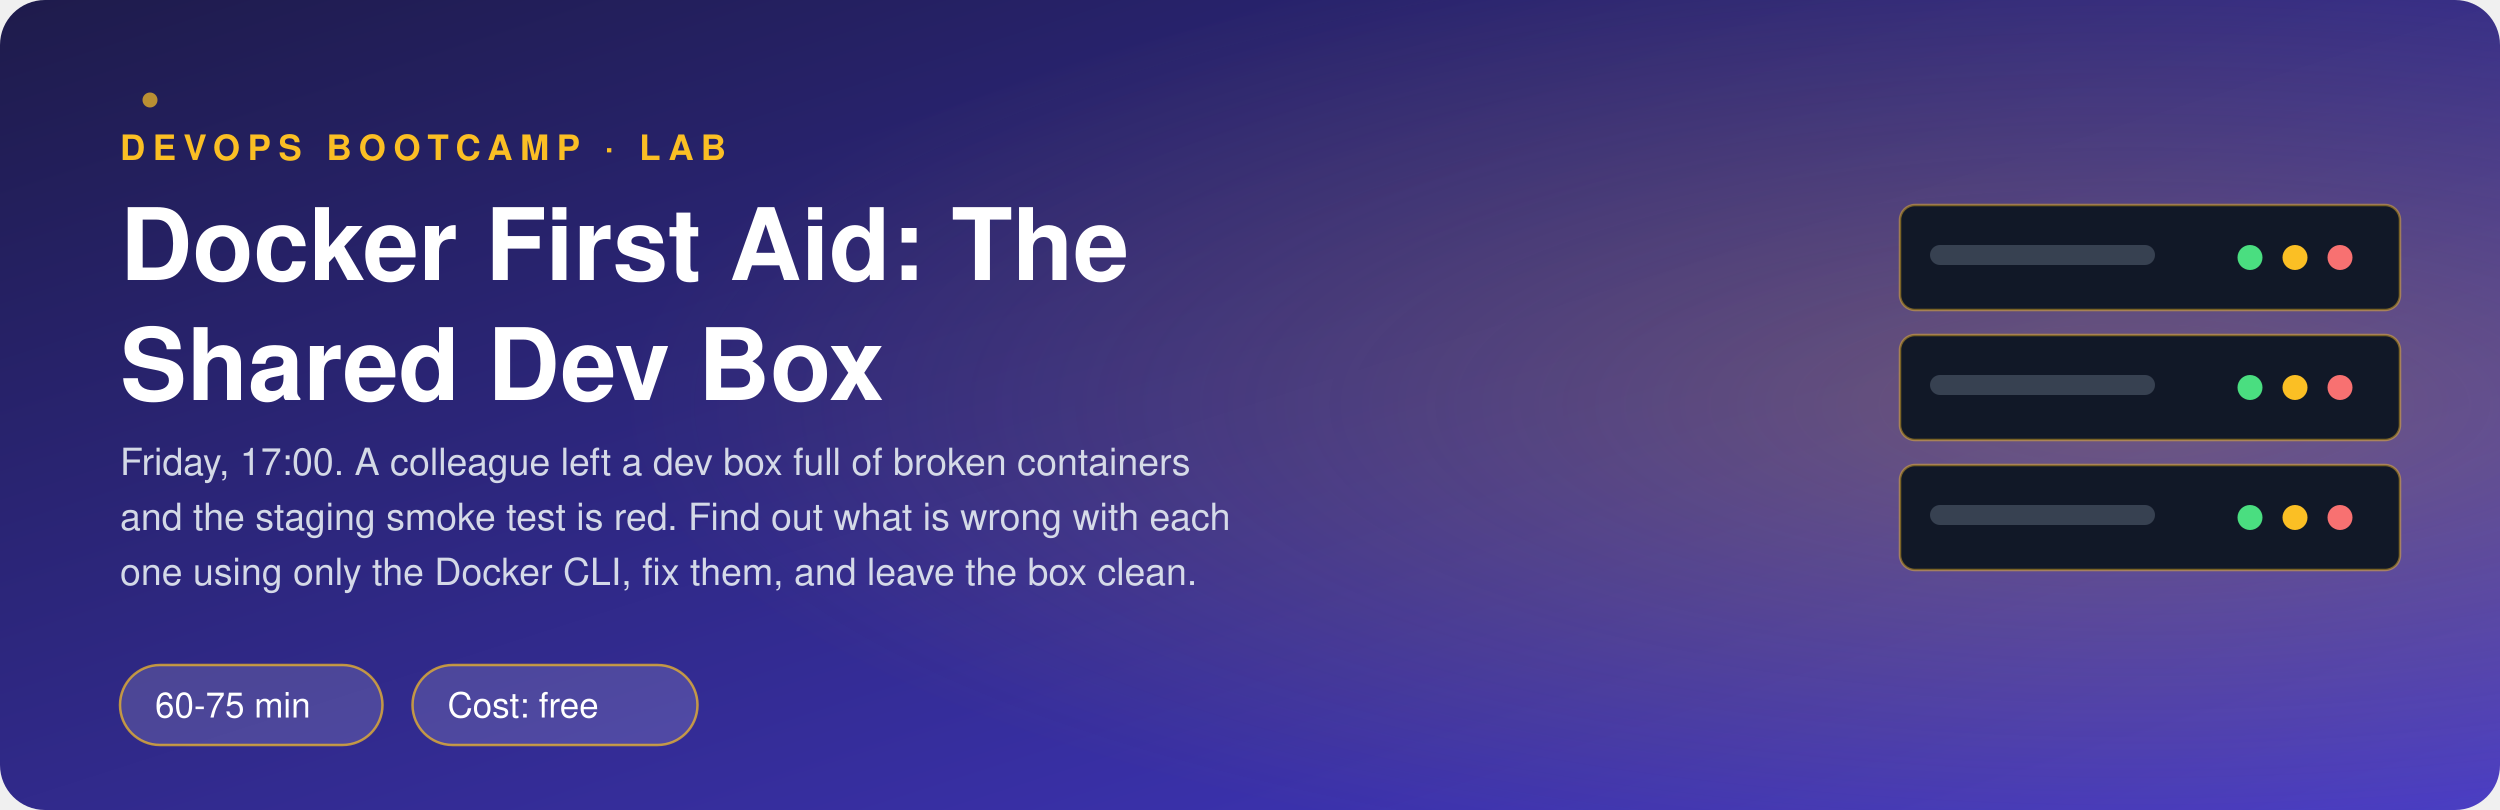
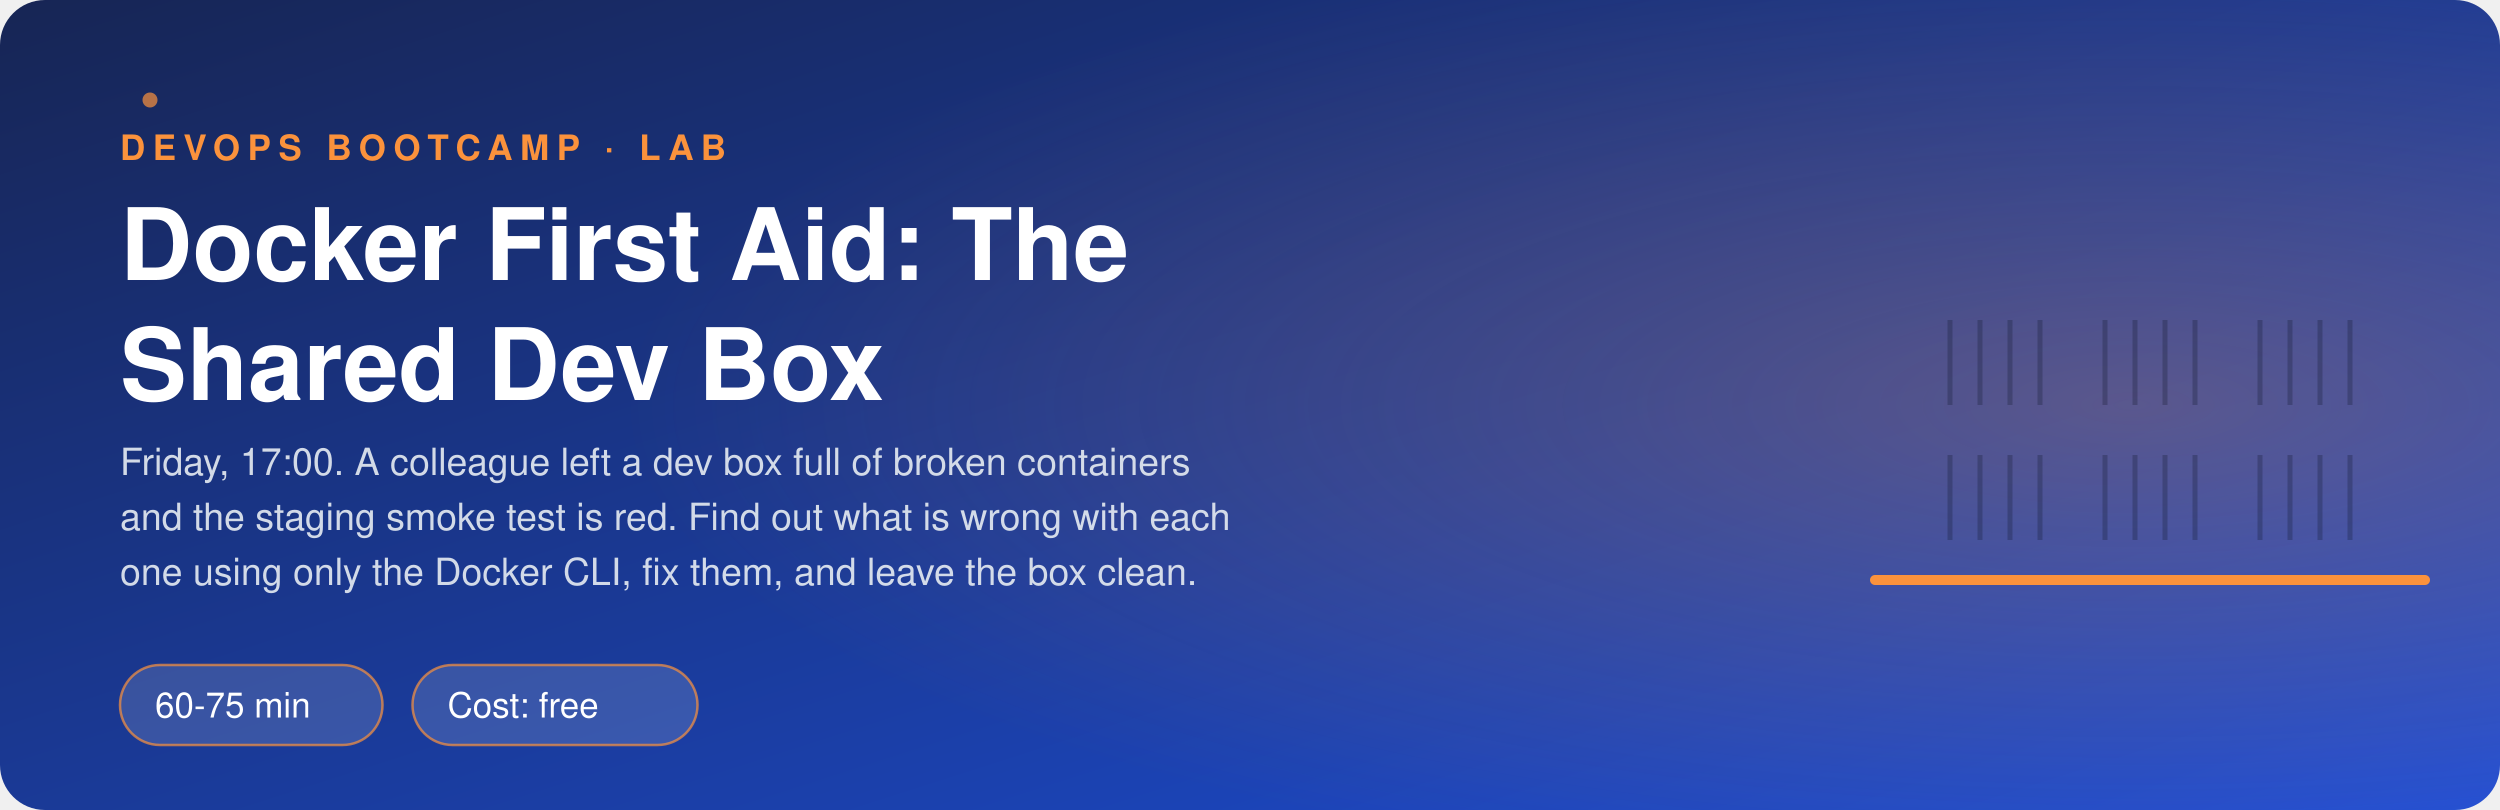
<svg xmlns="http://www.w3.org/2000/svg" width="1000" height="324" viewBox="0 0 1000 324" role="img" aria-label="Docker First Aid: The Shared Dev Box">
  <defs>
    <linearGradient id="bg" x1="0" y1="0" x2="1" y2="1">
-       <stop offset="0" stop-color="#1e1b4b" />
-       <stop offset="1" stop-color="#4338ca" />
+       <stop offset="0" stop-color="#172554" />
+       <stop offset="1" stop-color="#1d4ed8" />
    </linearGradient>
    <radialGradient id="glow" cx=".85" cy=".5" r=".6">
-       <stop offset="0" stop-color="#fbbf24" stop-opacity=".28" />
-       <stop offset="1" stop-color="#fbbf24" stop-opacity="0" />
+       <stop offset="0" stop-color="#fb923c" stop-opacity=".28" />
+       <stop offset="1" stop-color="#fb923c" stop-opacity="0" />
    </radialGradient>
  </defs>
  <rect width="1000" height="324" rx="18" fill="url(#bg)" />
  <rect width="1000" height="324" rx="18" fill="url(#glow)" />
-   <circle cx="60" cy="40" r="3" fill="#fbbf24" opacity=".7">
+   <circle cx="60" cy="40" r="3" fill="#fb923c" opacity=".7">
    <animate attributeName="opacity" values=".2;.9;.2" dur="3s" repeatCount="indefinite" />
  </circle>
-   <text x="48" y="64" font-size="14" letter-spacing="3" fill="#fbbf24" font-family="Segoe UI,Helvetica,Arial,sans-serif" font-weight="700">DEVOPS BOOTCAMP · LAB</text>
+   <text x="48" y="64" font-size="14" letter-spacing="3" fill="#fb923c" font-family="Segoe UI,Helvetica,Arial,sans-serif" font-weight="700">DEVOPS BOOTCAMP · LAB</text>
  <text x="48" y="112" font-size="40" font-weight="800" fill="#ffffff" font-family="Segoe UI,Helvetica,Arial,sans-serif">Docker First Aid: The</text>
  <text x="48" y="160" font-size="40" font-weight="800" fill="#ffffff" font-family="Segoe UI,Helvetica,Arial,sans-serif">Shared Dev Box</text>
  <text x="48" y="190" font-size="15" fill="#e2e8f0" opacity=".92" font-family="Segoe UI,Helvetica,Arial,sans-serif">Friday, 17:00. A colleague left a dev box full of broken containers</text>
  <text x="48" y="212" font-size="15" fill="#e2e8f0" opacity=".92" font-family="Segoe UI,Helvetica,Arial,sans-serif">and the staging smoke test is red. Find out what is wrong with each</text>
  <text x="48" y="234" font-size="15" fill="#e2e8f0" opacity=".92" font-family="Segoe UI,Helvetica,Arial,sans-serif">one using only the Docker CLI, fix them, and leave the box clean.</text>
-   <rect x="48" y="266" width="105" height="32" rx="16" fill="#ffffff" fill-opacity=".14" stroke="#fbbf24" stroke-opacity=".7" />
+   <rect x="48" y="266" width="105" height="32" rx="16" fill="#ffffff" fill-opacity=".14" stroke="#fb923c" stroke-opacity=".7" />
  <text x="62" y="287" font-size="14" fill="#ffffff" font-family="Segoe UI,Helvetica,Arial,sans-serif">60-75 min</text>
-   <rect x="165" y="266" width="114" height="32" rx="16" fill="#ffffff" fill-opacity=".14" stroke="#fbbf24" stroke-opacity=".7" />
+   <rect x="165" y="266" width="114" height="32" rx="16" fill="#ffffff" fill-opacity=".14" stroke="#fb923c" stroke-opacity=".7" />
  <text x="179" y="287" font-size="14" fill="#ffffff" font-family="Segoe UI,Helvetica,Arial,sans-serif">Cost: free</text>
  <g transform="translate(750,62)">
-     <rect x="10" y="20" width="200" height="42" rx="6" fill="#111827" stroke="#fbbf24" stroke-opacity=".45" />
-     <rect x="22" y="36" width="90" height="8" rx="4" fill="#374151" />
-     <circle cx="150" cy="41" r="5" fill="#4ade80">
-       <animate attributeName="opacity" values="1;.15;1" dur="1.10s" repeatCount="indefinite" />
-     </circle>
-     <circle cx="168" cy="41" r="5" fill="#fbbf24">
-       <animate attributeName="opacity" values="1;.15;1" dur="1.30s" repeatCount="indefinite" />
-     </circle>
-     <circle cx="186" cy="41" r="5" fill="#f87171">
-       <animate attributeName="opacity" values="1;.15;1" dur="1.50s" repeatCount="indefinite" />
-     </circle>
-     <rect x="10" y="72" width="200" height="42" rx="6" fill="#111827" stroke="#fbbf24" stroke-opacity=".45" />
-     <rect x="22" y="88" width="90" height="8" rx="4" fill="#374151" />
-     <circle cx="150" cy="93" r="5" fill="#4ade80">
-       <animate attributeName="opacity" values="1;.15;1" dur="1.45s" repeatCount="indefinite" />
-     </circle>
-     <circle cx="168" cy="93" r="5" fill="#fbbf24">
-       <animate attributeName="opacity" values="1;.15;1" dur="1.65s" repeatCount="indefinite" />
-     </circle>
-     <circle cx="186" cy="93" r="5" fill="#f87171">
-       <animate attributeName="opacity" values="1;.15;1" dur="1.85s" repeatCount="indefinite" />
-     </circle>
-     <rect x="10" y="124" width="200" height="42" rx="6" fill="#111827" stroke="#fbbf24" stroke-opacity=".45" />
-     <rect x="22" y="140" width="90" height="8" rx="4" fill="#374151" />
-     <circle cx="150" cy="145" r="5" fill="#4ade80">
-       <animate attributeName="opacity" values="1;.15;1" dur="1.80s" repeatCount="indefinite" />
-     </circle>
-     <circle cx="168" cy="145" r="5" fill="#fbbf24">
-       <animate attributeName="opacity" values="1;.15;1" dur="2.00s" repeatCount="indefinite" />
-     </circle>
-     <circle cx="186" cy="145" r="5" fill="#f87171">
-       <animate attributeName="opacity" values="1;.15;1" dur="2.20s" repeatCount="indefinite" />
-     </circle>
-     <animateTransform attributeName="transform" type="translate" values="0,0;0,-4;0,0" dur="4s" repeatCount="indefinite" additive="sum" />
+     <rect x="20" y="60" width="56" height="46" rx="4" fill="#fb923c" opacity="0">
+       <animate attributeName="opacity" values="0;1;1;0" keyTimes="0;.2;.85;1" dur="6s" begin="-3.0s" repeatCount="indefinite" />
+       <animateTransform attributeName="transform" type="translate" values="0,-30;0,0;0,0;0,0" keyTimes="0;.2;.85;1" dur="6s" begin="-3.0s" repeatCount="indefinite" />
+     </rect>
+     <path d="M30 66 v34 M42 66 v34 M54 66 v34 M66 66 v34" stroke="#0b1220" stroke-opacity=".25" stroke-width="2" />
+     <rect x="82" y="60" width="56" height="46" rx="4" fill="#93c5fd" opacity="0">
+       <animate attributeName="opacity" values="0;1;1;0" keyTimes="0;.2;.85;1" dur="6s" begin="-2.5s" repeatCount="indefinite" />
+       <animateTransform attributeName="transform" type="translate" values="0,-30;0,0;0,0;0,0" keyTimes="0;.2;.85;1" dur="6s" begin="-2.5s" repeatCount="indefinite" />
+     </rect>
+     <path d="M92 66 v34 M104 66 v34 M116 66 v34 M128 66 v34" stroke="#0b1220" stroke-opacity=".25" stroke-width="2" />
+     <rect x="144" y="60" width="56" height="46" rx="4" fill="#fde68a" opacity="0">
+       <animate attributeName="opacity" values="0;1;1;0" keyTimes="0;.2;.85;1" dur="6s" begin="-2.0s" repeatCount="indefinite" />
+       <animateTransform attributeName="transform" type="translate" values="0,-30;0,0;0,0;0,0" keyTimes="0;.2;.85;1" dur="6s" begin="-2.0s" repeatCount="indefinite" />
+     </rect>
+     <path d="M154 66 v34 M166 66 v34 M178 66 v34 M190 66 v34" stroke="#0b1220" stroke-opacity=".25" stroke-width="2" />
+     <rect x="20" y="114" width="56" height="46" rx="4" fill="#93c5fd" opacity="0">
+       <animate attributeName="opacity" values="0;1;1;0" keyTimes="0;.2;.85;1" dur="6s" begin="-1.5s" repeatCount="indefinite" />
+       <animateTransform attributeName="transform" type="translate" values="0,-30;0,0;0,0;0,0" keyTimes="0;.2;.85;1" dur="6s" begin="-1.5s" repeatCount="indefinite" />
+     </rect>
+     <path d="M30 120 v34 M42 120 v34 M54 120 v34 M66 120 v34" stroke="#0b1220" stroke-opacity=".25" stroke-width="2" />
+     <rect x="82" y="114" width="56" height="46" rx="4" fill="#fde68a" opacity="0">
+       <animate attributeName="opacity" values="0;1;1;0" keyTimes="0;.2;.85;1" dur="6s" begin="-1.0s" repeatCount="indefinite" />
+       <animateTransform attributeName="transform" type="translate" values="0,-30;0,0;0,0;0,0" keyTimes="0;.2;.85;1" dur="6s" begin="-1.0s" repeatCount="indefinite" />
+     </rect>
+     <path d="M92 120 v34 M104 120 v34 M116 120 v34 M128 120 v34" stroke="#0b1220" stroke-opacity=".25" stroke-width="2" />
+     <rect x="144" y="114" width="56" height="46" rx="4" fill="#fb923c" opacity="0">
+       <animate attributeName="opacity" values="0;1;1;0" keyTimes="0;.2;.85;1" dur="6s" begin="-0.5s" repeatCount="indefinite" />
+       <animateTransform attributeName="transform" type="translate" values="0,-30;0,0;0,0;0,0" keyTimes="0;.2;.85;1" dur="6s" begin="-0.5s" repeatCount="indefinite" />
+     </rect>
+     <path d="M154 120 v34 M166 120 v34 M178 120 v34 M190 120 v34" stroke="#0b1220" stroke-opacity=".25" stroke-width="2" />
+     <path d="M0 170 H220" stroke="#fb923c" stroke-width="4" stroke-linecap="round" />
  </g>
</svg>
